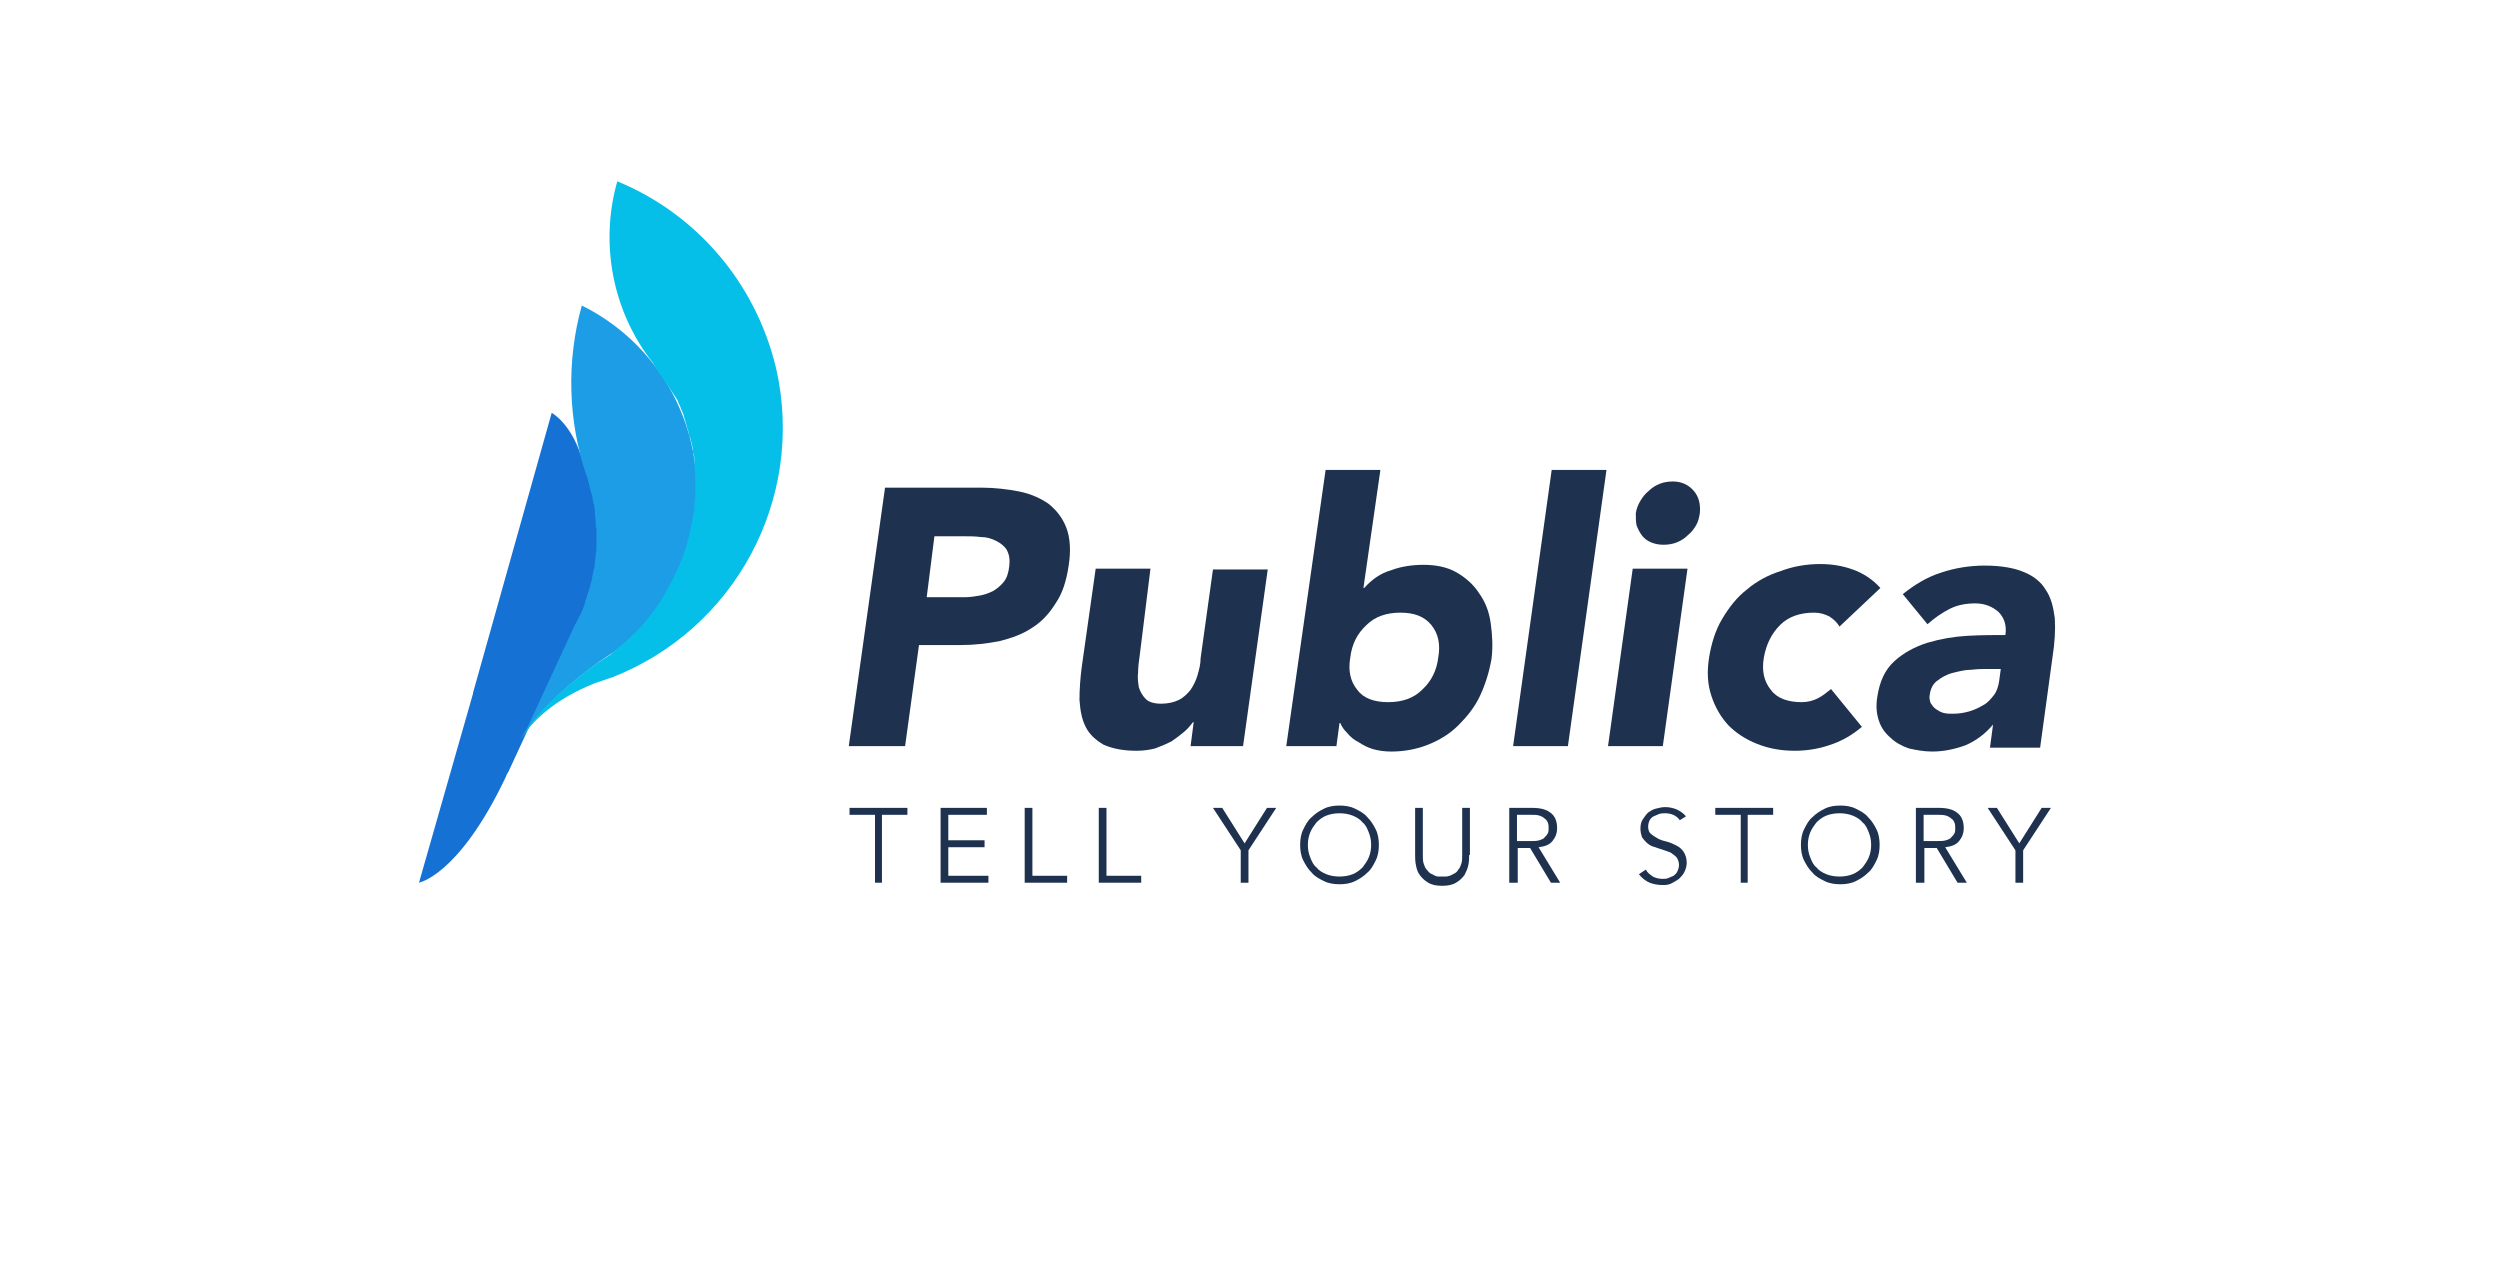
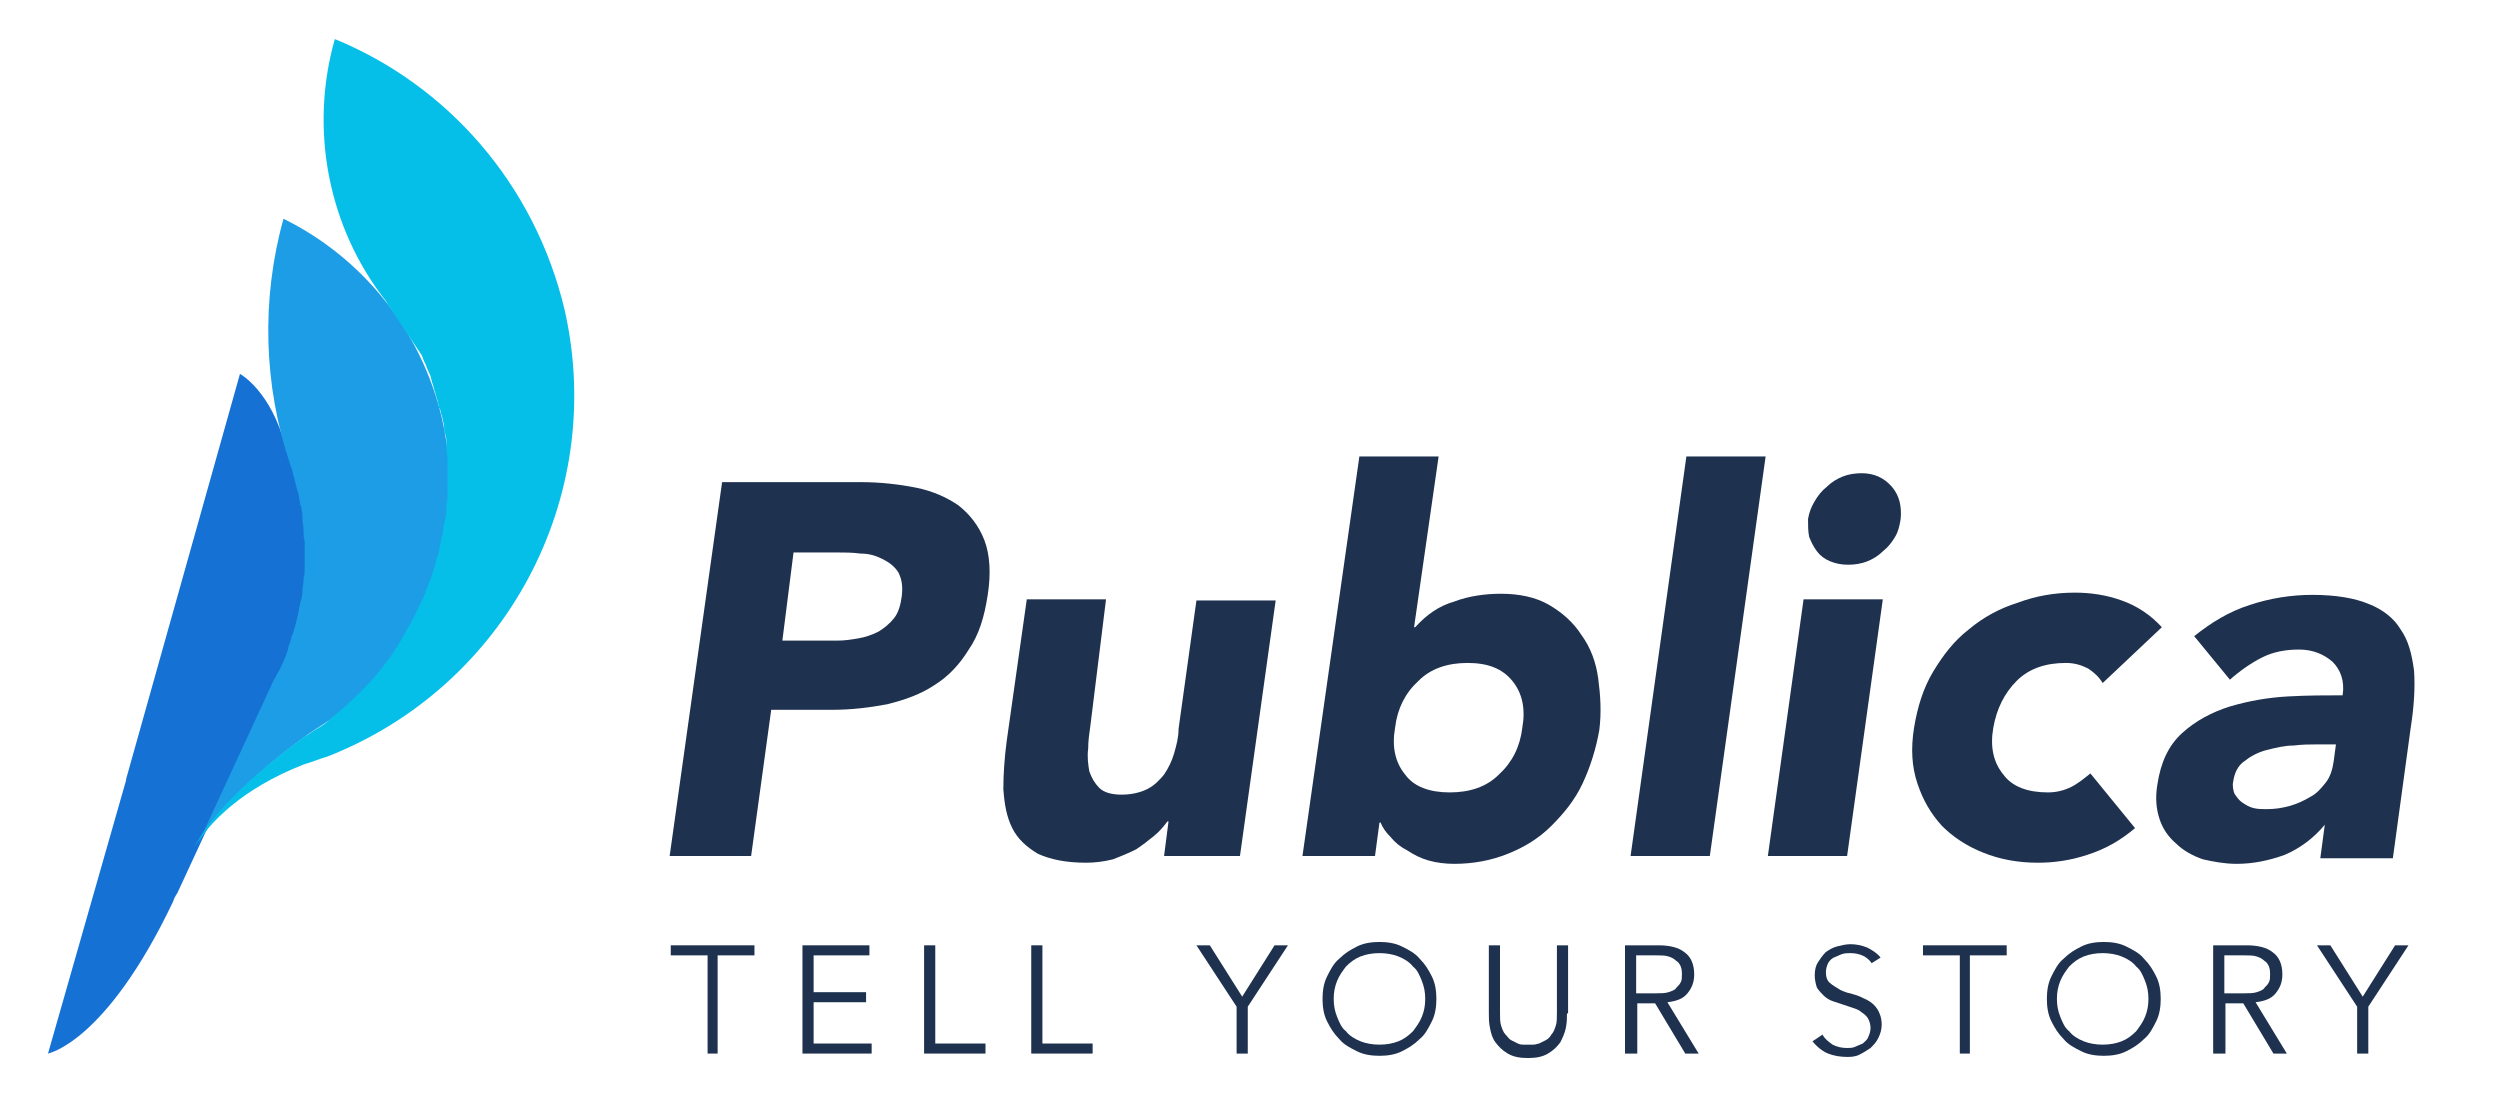
- <svg xmlns="http://www.w3.org/2000/svg" version="1.1" id="Layer_1" x="0px" y="0px" viewBox="0 0 324 164.5" style="enable-background:new 0 0 324 164.5;" xml:space="preserve">
+ <svg xmlns="http://www.w3.org/2000/svg" version="1.1" id="Layer_1" x="0px" y="0px" viewBox="50 20 224 100" style="enable-background:new 50 0 224 164.5;" xml:space="preserve">
  <style type="text/css">
        .st0 {
            fill: #1E314F;
        }

        .st1 {
            fill: #1572D4;
        }

        .st2 {
            fill: #1D9DE6;
        }

        .st3 {
            fill: #05BFE8;
        }
    </style>
  <g>
    <g>
      <g>
        <g>
          <path class="st0" d="M114.4,114.4h-1v-8.8h-3.3v-0.9h7.5v0.9h-3.3V114.4z" />
          <path class="st0" d="M122.9,113.5h5.2v0.9h-6.2v-9.7h6v0.9h-5v3.3h4.7v0.9h-4.7V113.5z" />
          <path class="st0" d="M133.8,113.5h4.5v0.9h-5.5v-9.7h1V113.5z" />
          <path class="st0" d="M143.4,113.5h4.5v0.9h-5.5v-9.7h1V113.5z" />
          <path class="st0" d="M161.8,114.4h-1v-4.2l-3.6-5.5h1.2l2.9,4.6l2.9-4.6h1.2l-3.6,5.5V114.4z" />
          <path class="st0" d="M178.7,109.5c0,0.7-0.1,1.4-0.4,2c-0.3,0.6-0.6,1.2-1.1,1.6c-0.5,0.5-1,0.8-1.6,1.1c-0.6,0.3-1.3,0.4-2,0.4      c-0.7,0-1.4-0.1-2-0.4c-0.6-0.3-1.2-0.6-1.6-1.1c-0.5-0.5-0.8-1-1.1-1.6s-0.4-1.3-0.4-2c0-0.7,0.1-1.4,0.4-2      c0.3-0.6,0.6-1.2,1.1-1.6c0.5-0.5,1-0.8,1.6-1.1c0.6-0.3,1.3-0.4,2-0.4c0.7,0,1.4,0.1,2,0.4c0.6,0.3,1.2,0.6,1.6,1.1      c0.5,0.5,0.8,1,1.1,1.6C178.6,108.1,178.7,108.8,178.7,109.5z M177.7,109.5c0-0.6-0.1-1.1-0.3-1.6c-0.2-0.5-0.4-1-0.8-1.3      c-0.3-0.4-0.8-0.7-1.3-0.9c-0.5-0.2-1.1-0.3-1.7-0.3c-0.6,0-1.2,0.1-1.7,0.3c-0.5,0.2-0.9,0.5-1.3,0.9c-0.3,0.4-0.6,0.8-0.8,1.3      c-0.2,0.5-0.3,1-0.3,1.6c0,0.6,0.1,1.1,0.3,1.6c0.2,0.5,0.4,1,0.8,1.3c0.3,0.4,0.8,0.7,1.3,0.9c0.5,0.2,1.1,0.3,1.7,0.3      c0.6,0,1.2-0.1,1.7-0.3c0.5-0.2,0.9-0.5,1.3-0.9c0.3-0.4,0.6-0.8,0.8-1.3C177.6,110.6,177.7,110.1,177.7,109.5z" />
          <path class="st0" d="M190.4,110.8c0,0.4,0,0.8-0.1,1.3c-0.1,0.5-0.3,0.9-0.5,1.3c-0.3,0.4-0.6,0.7-1.1,1s-1.1,0.4-1.8,0.4      c-0.7,0-1.3-0.1-1.8-0.4s-0.8-0.6-1.1-1c-0.3-0.4-0.4-0.8-0.5-1.3c-0.1-0.5-0.1-0.9-0.1-1.3v-6.1h1v6c0,0.5,0,0.9,0.1,1.2      c0.1,0.3,0.2,0.6,0.4,0.8c0.2,0.2,0.3,0.4,0.5,0.5c0.2,0.1,0.4,0.2,0.6,0.3c0.2,0.1,0.4,0.1,0.5,0.1c0.2,0,0.3,0,0.5,0      c0.1,0,0.3,0,0.4,0c0.2,0,0.4-0.1,0.5-0.1c0.2-0.1,0.4-0.2,0.6-0.3c0.2-0.1,0.4-0.3,0.5-0.5c0.2-0.2,0.3-0.5,0.4-0.8      c0.1-0.3,0.1-0.7,0.1-1.2v-6h1V110.8z" />
          <path class="st0" d="M196.6,114.4h-1v-9.7h3c1,0,1.8,0.2,2.3,0.6c0.6,0.4,0.9,1.1,0.9,2c0,0.7-0.2,1.2-0.6,1.7      c-0.4,0.5-1,0.7-1.8,0.8l2.8,4.6h-1.2l-2.7-4.5h-1.6V114.4z M196.6,109h1.8c0.4,0,0.8,0,1.1-0.1c0.3-0.1,0.6-0.2,0.7-0.4      c0.2-0.2,0.3-0.3,0.4-0.5c0.1-0.2,0.1-0.4,0.1-0.7c0-0.2,0-0.4-0.1-0.7c-0.1-0.2-0.2-0.4-0.4-0.5c-0.2-0.2-0.4-0.3-0.7-0.4      c-0.3-0.1-0.7-0.1-1.1-0.1h-1.8V109z" />
          <path class="st0" d="M217.7,106.3c-0.4-0.6-1.1-0.9-1.9-0.9c-0.3,0-0.5,0-0.8,0.1c-0.2,0.1-0.5,0.2-0.7,0.3      c-0.2,0.1-0.4,0.3-0.5,0.5c-0.1,0.2-0.2,0.5-0.2,0.8c0,0.4,0.1,0.8,0.4,1c0.2,0.2,0.6,0.4,0.9,0.6c0.4,0.2,0.8,0.3,1.2,0.4      c0.4,0.1,0.8,0.3,1.2,0.5c0.4,0.2,0.7,0.5,0.9,0.8c0.2,0.3,0.4,0.8,0.4,1.4c0,0.4-0.1,0.8-0.3,1.2c-0.2,0.4-0.4,0.6-0.7,0.9      c-0.3,0.2-0.6,0.4-1,0.6s-0.8,0.2-1.1,0.2c-0.6,0-1.2-0.1-1.7-0.3c-0.5-0.2-1-0.6-1.4-1.1l0.9-0.6c0.2,0.4,0.5,0.6,0.9,0.9      c0.4,0.2,0.8,0.3,1.3,0.3c0.2,0,0.5,0,0.7-0.1c0.2-0.1,0.5-0.2,0.7-0.3c0.2-0.2,0.4-0.3,0.5-0.6c0.1-0.2,0.2-0.5,0.2-0.8      c0-0.3-0.1-0.6-0.2-0.8s-0.3-0.4-0.6-0.6c-0.2-0.2-0.5-0.3-0.8-0.4c-0.3-0.1-0.6-0.2-0.9-0.3c-0.3-0.1-0.6-0.2-0.9-0.3      c-0.3-0.1-0.6-0.3-0.8-0.5s-0.4-0.4-0.6-0.7c-0.1-0.3-0.2-0.7-0.2-1.1c0-0.5,0.1-0.9,0.3-1.2c0.2-0.3,0.4-0.6,0.7-0.9      c0.3-0.2,0.6-0.4,1-0.5c0.4-0.1,0.8-0.2,1.2-0.2c0.5,0,1,0.1,1.5,0.3c0.4,0.2,0.9,0.5,1.2,0.9L217.7,106.3z" />
          <path class="st0" d="M226.6,114.4h-1v-8.8h-3.3v-0.9h7.5v0.9h-3.3V114.4z" />
          <path class="st0" d="M243.6,109.5c0,0.7-0.1,1.4-0.4,2c-0.3,0.6-0.6,1.2-1.1,1.6c-0.5,0.5-1,0.8-1.6,1.1c-0.6,0.3-1.3,0.4-2,0.4      s-1.4-0.1-2-0.4c-0.6-0.3-1.2-0.6-1.6-1.1c-0.5-0.5-0.8-1-1.1-1.6c-0.3-0.6-0.4-1.3-0.4-2c0-0.7,0.1-1.4,0.4-2      c0.3-0.6,0.6-1.2,1.1-1.6c0.5-0.5,1-0.8,1.6-1.1c0.6-0.3,1.3-0.4,2-0.4s1.4,0.1,2,0.4c0.6,0.3,1.2,0.6,1.6,1.1      c0.5,0.5,0.8,1,1.1,1.6C243.5,108.1,243.6,108.8,243.6,109.5z M242.5,109.5c0-0.6-0.1-1.1-0.3-1.6c-0.2-0.5-0.4-1-0.8-1.3      c-0.3-0.4-0.8-0.7-1.3-0.9c-0.5-0.2-1.1-0.3-1.7-0.3c-0.6,0-1.2,0.1-1.7,0.3c-0.5,0.2-0.9,0.5-1.3,0.9c-0.3,0.4-0.6,0.8-0.8,1.3      c-0.2,0.5-0.3,1-0.3,1.6c0,0.6,0.1,1.1,0.3,1.6c0.2,0.5,0.4,1,0.8,1.3c0.3,0.4,0.8,0.7,1.3,0.9c0.5,0.2,1.1,0.3,1.7,0.3      c0.6,0,1.2-0.1,1.7-0.3c0.5-0.2,0.9-0.5,1.3-0.9c0.3-0.4,0.6-0.8,0.8-1.3C242.4,110.6,242.5,110.1,242.5,109.5z" />
          <path class="st0" d="M249.3,114.4h-1v-9.7h3c1,0,1.8,0.2,2.3,0.6c0.6,0.4,0.9,1.1,0.9,2c0,0.7-0.2,1.2-0.6,1.7      c-0.4,0.5-1,0.7-1.8,0.8l2.8,4.6h-1.2l-2.7-4.5h-1.6V114.4z M249.3,109h1.8c0.4,0,0.8,0,1.1-0.1c0.3-0.1,0.6-0.2,0.7-0.4      c0.2-0.2,0.3-0.3,0.4-0.5c0.1-0.2,0.1-0.4,0.1-0.7c0-0.2,0-0.4-0.1-0.7c-0.1-0.2-0.2-0.4-0.4-0.5c-0.2-0.2-0.4-0.3-0.7-0.4      c-0.3-0.1-0.7-0.1-1.1-0.1h-1.8V109z" />
          <path class="st0" d="M262.2,114.4h-1v-4.2l-3.6-5.5h1.2l2.9,4.6l2.9-4.6h1.2l-3.6,5.5V114.4z" />
        </g>
      </g>
      <g>
        <g>
          <path class="st0" d="M114.7,63.2h12.5c1.7,0,3.4,0.2,4.9,0.5c1.5,0.3,2.8,0.9,3.8,1.6c1,0.8,1.8,1.8,2.3,3.1      c0.5,1.3,0.6,3,0.3,4.9c-0.3,2-0.8,3.6-1.7,4.9c-0.8,1.3-1.8,2.4-3.1,3.2c-1.2,0.8-2.6,1.3-4.2,1.7c-1.6,0.3-3.2,0.5-5,0.5h-5.4      l-1.8,13.1H110L114.7,63.2z M120.1,77.4h4.9c0.7,0,1.3-0.1,1.9-0.2c0.6-0.1,1.2-0.3,1.8-0.6c0.5-0.3,1-0.7,1.4-1.2      c0.4-0.5,0.6-1.2,0.7-2c0.1-0.9,0-1.5-0.3-2.1c-0.3-0.5-0.8-0.9-1.4-1.2c-0.6-0.3-1.2-0.5-2-0.5c-0.7-0.1-1.5-0.1-2.2-0.1h-3.8      L120.1,77.4z" />
          <path class="st0" d="M161.1,96.7h-6.8l0.4-3.1h-0.1c-0.3,0.4-0.7,0.9-1.2,1.3c-0.5,0.4-1,0.8-1.6,1.2c-0.6,0.3-1.3,0.6-2.1,0.9      c-0.8,0.2-1.6,0.3-2.4,0.3c-1.8,0-3.2-0.3-4.3-0.8c-1-0.6-1.8-1.3-2.3-2.3c-0.5-1-0.7-2.1-0.8-3.5c0-1.3,0.1-2.8,0.3-4.3      l1.8-12.7h7.1L147.7,85c-0.1,0.7-0.2,1.4-0.2,2.1c-0.1,0.7,0,1.4,0.1,2c0.2,0.6,0.5,1.1,0.9,1.5c0.4,0.4,1.1,0.6,2,0.6      c0.9,0,1.7-0.2,2.3-0.5c0.6-0.3,1.1-0.8,1.5-1.3c0.4-0.6,0.7-1.2,0.9-1.9c0.2-0.7,0.4-1.4,0.4-2.2l1.6-11.5h7.1L161.1,96.7z" />
          <path class="st0" d="M171.8,60.9h7.1l-2.2,15.3h0.1c1-1.1,2.1-1.9,3.5-2.3c1.3-0.5,2.8-0.7,4.2-0.7c1.6,0,3.1,0.3,4.3,1      c1.2,0.7,2.2,1.6,2.9,2.7c0.8,1.1,1.3,2.4,1.5,3.9s0.3,3,0.1,4.6c-0.3,1.7-0.8,3.3-1.5,4.8c-0.7,1.5-1.7,2.7-2.8,3.8      c-1.1,1.1-2.4,1.9-3.9,2.5c-1.5,0.6-3.1,0.9-4.8,0.9c-0.8,0-1.6-0.1-2.3-0.3c-0.7-0.2-1.3-0.5-1.9-0.9c-0.6-0.3-1.1-0.7-1.5-1.2      c-0.4-0.4-0.7-0.8-0.9-1.3h-0.1l-0.4,3h-6.5L171.8,60.9z M175,85.2c-0.3,1.7,0,3.1,0.9,4.2c0.8,1.1,2.2,1.6,4,1.6      c1.8,0,3.3-0.5,4.4-1.6c1.2-1.1,1.9-2.5,2.1-4.2c0.3-1.7,0-3.1-0.9-4.2c-0.9-1.1-2.2-1.6-4-1.6c-1.8,0-3.3,0.5-4.4,1.6      C175.9,82.1,175.2,83.5,175,85.2z" />
          <path class="st0" d="M201.1,60.9h7.1l-5,35.8h-7.1L201.1,60.9z" />
          <path class="st0" d="M211.6,73.7h7.1l-3.2,23h-7.1L211.6,73.7z M212,66.5c0.1-0.6,0.3-1.1,0.6-1.6c0.3-0.5,0.6-0.9,1.1-1.3      c0.4-0.4,0.9-0.7,1.4-0.9c0.5-0.2,1.1-0.3,1.7-0.3c1.1,0,2,0.4,2.7,1.2c0.7,0.8,0.9,1.8,0.8,2.9c-0.1,0.6-0.2,1.1-0.5,1.6      c-0.3,0.5-0.6,0.9-1.1,1.3c-0.4,0.4-0.9,0.7-1.4,0.9c-0.5,0.2-1.1,0.3-1.7,0.3c-0.6,0-1.1-0.1-1.6-0.3c-0.5-0.2-0.9-0.5-1.2-0.9      c-0.3-0.4-0.5-0.8-0.7-1.3C212,67.6,212,67.1,212,66.5z" />
          <path class="st0" d="M238.4,81.2c-0.3-0.5-0.7-0.9-1.3-1.3c-0.6-0.3-1.2-0.5-2-0.5c-1.8,0-3.3,0.5-4.4,1.6      c-1.1,1.1-1.8,2.5-2.1,4.2c-0.3,1.7,0,3.1,0.9,4.2c0.8,1.1,2.2,1.6,4,1.6c0.8,0,1.5-0.2,2.1-0.5c0.6-0.3,1.2-0.8,1.7-1.2l4,4.9      c-1.3,1.1-2.7,1.9-4.3,2.4c-1.5,0.5-3,0.7-4.4,0.7c-1.8,0-3.4-0.3-4.9-0.9c-1.5-0.6-2.7-1.4-3.7-2.4c-1-1.1-1.7-2.3-2.2-3.8      c-0.5-1.5-0.6-3.1-0.3-5c0.3-1.8,0.8-3.5,1.7-5c0.9-1.5,1.9-2.8,3.2-3.8c1.3-1.1,2.8-1.9,4.4-2.4c1.6-0.6,3.3-0.9,5.1-0.9      c1.4,0,2.8,0.2,4.2,0.7c1.4,0.5,2.6,1.3,3.6,2.4L238.4,81.2z" />
          <path class="st0" d="M258.3,93.9L258.3,93.9c-1,1.2-2.2,2.1-3.6,2.7c-1.4,0.5-2.8,0.8-4.3,0.8c-1.1,0-2.1-0.2-3-0.4      c-0.9-0.3-1.8-0.8-2.4-1.4c-0.7-0.6-1.2-1.3-1.5-2.2c-0.3-0.9-0.4-1.9-0.2-3.1c0.3-2,1-3.5,2.2-4.6c1.2-1.1,2.7-1.9,4.3-2.4      c1.7-0.5,3.4-0.8,5.2-0.9c1.8-0.1,3.5-0.1,4.9-0.1c0.2-1.3-0.2-2.3-0.9-3c-0.8-0.7-1.8-1.1-3-1.1c-1.2,0-2.3,0.2-3.3,0.7      c-1,0.5-2,1.2-2.9,2l-3.2-3.9c1.5-1.2,3.1-2.2,5-2.8c1.8-0.6,3.7-0.9,5.6-0.9c2.1,0,3.8,0.3,5,0.8c1.3,0.5,2.3,1.3,2.9,2.3      c0.7,1,1,2.2,1.2,3.7c0.1,1.5,0,3.2-0.3,5.1l-1.6,11.7h-6.5L258.3,93.9z M257.5,86.7c-0.5,0-1.2,0-2,0.1c-0.8,0-1.6,0.2-2.4,0.4      c-0.8,0.2-1.5,0.6-2,1c-0.6,0.4-0.9,1.1-1,1.8c-0.1,0.4,0,0.8,0.1,1.1c0.2,0.3,0.4,0.6,0.7,0.8c0.3,0.2,0.6,0.4,1,0.5      c0.4,0.1,0.8,0.1,1.2,0.1c0.7,0,1.4-0.1,2.1-0.3c0.7-0.2,1.3-0.5,1.8-0.8c0.6-0.3,1-0.8,1.4-1.3c0.4-0.5,0.6-1.2,0.7-1.9      l0.2-1.5H257.5z" />
        </g>
      </g>
    </g>
    <path class="st1" d="M65.5,100.8c0.1-0.3,0.2-0.5,0.4-0.8l8.7-18.8c2.7-5.1,3.7-11.1,2.3-17.1c-0.3-1.4-0.7-2.7-1.3-4   c-1.3-5.1-4.1-6.6-4.1-6.6L61.3,89.8l0,0.1l-7,24.5C54.2,114.4,59.4,113.6,65.5,100.8L65.5,100.8L65.5,100.8z" />
    <path class="st2" d="M89.6,57.5c-1.9-8.1-7.3-14.5-14.2-17.9v0c-2,7.2-1.8,14.9,0.6,22c0,0.1,0.1,0.2,0.1,0.3   c0.1,0.2,0.1,0.4,0.2,0.7c0,0.1,0.1,0.3,0.1,0.4c0.1,0.4,0.2,0.8,0.3,1.1c0.1,0.3,0.1,0.7,0.2,1c0,0.1,0,0.2,0.1,0.3   c0,0.3,0.1,0.5,0.1,0.8c0,0.1,0,0.2,0,0.3c0,0.3,0.1,0.7,0.1,1c0,0,0,0.1,0,0.1c0,0.3,0,0.6,0.1,0.9c0,0.1,0,0.2,0,0.3   c0,0.3,0,0.6,0,0.8c0,0.1,0,0.1,0,0.2c0,0.3,0,0.7,0,1c0,0,0,0.1,0,0.1c0,0.3,0,0.6-0.1,0.9c0,0.1,0,0.1,0,0.2   c0,0.3-0.1,0.6-0.1,0.9c0,0,0,0,0,0.1c0,0.3-0.1,0.7-0.2,1c0,0,0,0.1,0,0.1c-0.1,0.3-0.1,0.6-0.2,0.9c0,0,0,0.1,0,0.1   c-0.2,0.7-0.3,1.4-0.6,2c0,0,0,0,0,0.1c-0.1,0.3-0.2,0.6-0.3,0.9c0,0,0,0,0,0.1c-0.2,0.7-0.5,1.3-0.8,1.9c0,0,0,0,0,0   c-0.2,0.3-0.3,0.6-0.5,0.9l-6.8,14.7c2.1-3.9,7-7.8,9.9-9.9c0.7-0.5,1.4-0.9,2.1-1.4c0,0,0.1-0.1,0.1-0.1l0,0   C87.9,78.4,92,68,89.6,57.5z" />
    <path class="st3" d="M100.6,47.8C97.9,36.4,90,27.6,80,23.5v0c-2.3,8.1-0.6,16.9,4.6,23.5c0,0.1,0.1,0.1,0.1,0.2   c0.1,0.1,0.1,0.2,0.2,0.3c0.1,0.1,0.1,0.2,0.2,0.3c0.1,0.1,0.1,0.2,0.2,0.3c0.1,0.1,0.1,0.2,0.2,0.3c0.1,0.1,0.1,0.2,0.2,0.3   c0.1,0.1,0.1,0.2,0.2,0.3c0.1,0.1,0.1,0.2,0.2,0.3c0.1,0.1,0.1,0.2,0.2,0.3c0.1,0.1,0.1,0.2,0.2,0.3c0.1,0.1,0.1,0.2,0.2,0.3   c0.1,0.1,0.1,0.2,0.2,0.3c0.1,0.1,0.1,0.2,0.2,0.3c0.1,0.1,0.1,0.2,0.2,0.3c0.1,0.1,0.1,0.2,0.2,0.3c0.1,0.1,0.1,0.2,0.2,0.3   c0.1,0.1,0.1,0.2,0.2,0.4c0,0.1,0.1,0.2,0.1,0.3c0.1,0.1,0.1,0.2,0.2,0.4c0,0.1,0.1,0.2,0.1,0.3c0.1,0.1,0.1,0.3,0.2,0.4   c0,0.1,0.1,0.2,0.1,0.3c0,0.1,0.1,0.3,0.1,0.4c0,0.1,0.1,0.2,0.1,0.3c0,0.1,0.1,0.3,0.1,0.4c0,0.1,0.1,0.2,0.1,0.3   c0,0.1,0.1,0.3,0.1,0.4c0,0.1,0.1,0.2,0.1,0.3c0,0.2,0.1,0.3,0.1,0.5c0,0.1,0,0.2,0.1,0.2c0.1,0.2,0.1,0.5,0.2,0.7   c0.1,0.4,0.2,0.8,0.2,1.2c0,0.1,0,0.2,0.1,0.4c0.1,0.3,0.1,0.6,0.1,0.9c0,0.1,0,0.2,0,0.3c0,0.4,0.1,0.8,0.1,1.2c0,0.1,0,0.1,0,0.2   c0,0.3,0,0.7,0,1c0,0.1,0,0.3,0,0.4c0,0.3,0,0.6,0,0.9c0,0.1,0,0.2,0,0.3c0,0.4,0,0.8-0.1,1.1c0,0.1,0,0.2,0,0.4   c0,0.3,0,0.5-0.1,0.8c0,0.1,0,0.3-0.1,0.4c0,0.3-0.1,0.5-0.1,0.8c0,0.1,0,0.3-0.1,0.4c-0.1,0.3-0.1,0.7-0.2,1   c0,0.2-0.1,0.3-0.1,0.5c0,0.2-0.1,0.4-0.2,0.6c0,0.2-0.1,0.4-0.1,0.5c-0.1,0.2-0.1,0.4-0.2,0.6c-0.1,0.3-0.2,0.6-0.3,0.9   c-0.1,0.2-0.1,0.3-0.2,0.5c-0.1,0.2-0.2,0.4-0.2,0.6c-0.1,0.1-0.1,0.3-0.2,0.4c-0.1,0.2-0.2,0.4-0.3,0.6c0,0.1-0.1,0.1-0.1,0.2   c-0.2,0.5-0.4,0.9-0.7,1.4c0,0.1-0.1,0.1-0.1,0.2c-0.1,0.2-0.3,0.5-0.4,0.7c0,0.1-0.1,0.1-0.1,0.2c-0.4,0.7-0.9,1.5-1.4,2.2   c0,0,0,0.1-0.1,0.1c-0.7,1-1.5,1.9-2.4,2.8c0,0,0,0,0,0c-0.9,0.9-1.8,1.7-2.8,2.5l0,0c0,0,0,0-0.1,0.1c0,0,0,0,0,0   c-0.3,0.3-0.7,0.5-1,0.7l0,0c-0.4,0.2-0.7,0.5-1.1,0.7c-2.9,2.1-7.8,6-9.9,9.9l0,0c1.4-2.2,4.2-5.2,9.8-7.4   c0.7-0.2,1.4-0.5,2.1-0.7c0,0,0,0,0,0l0,0C95.2,81.6,104.4,64.7,100.6,47.8z" />
  </g>
</svg>
